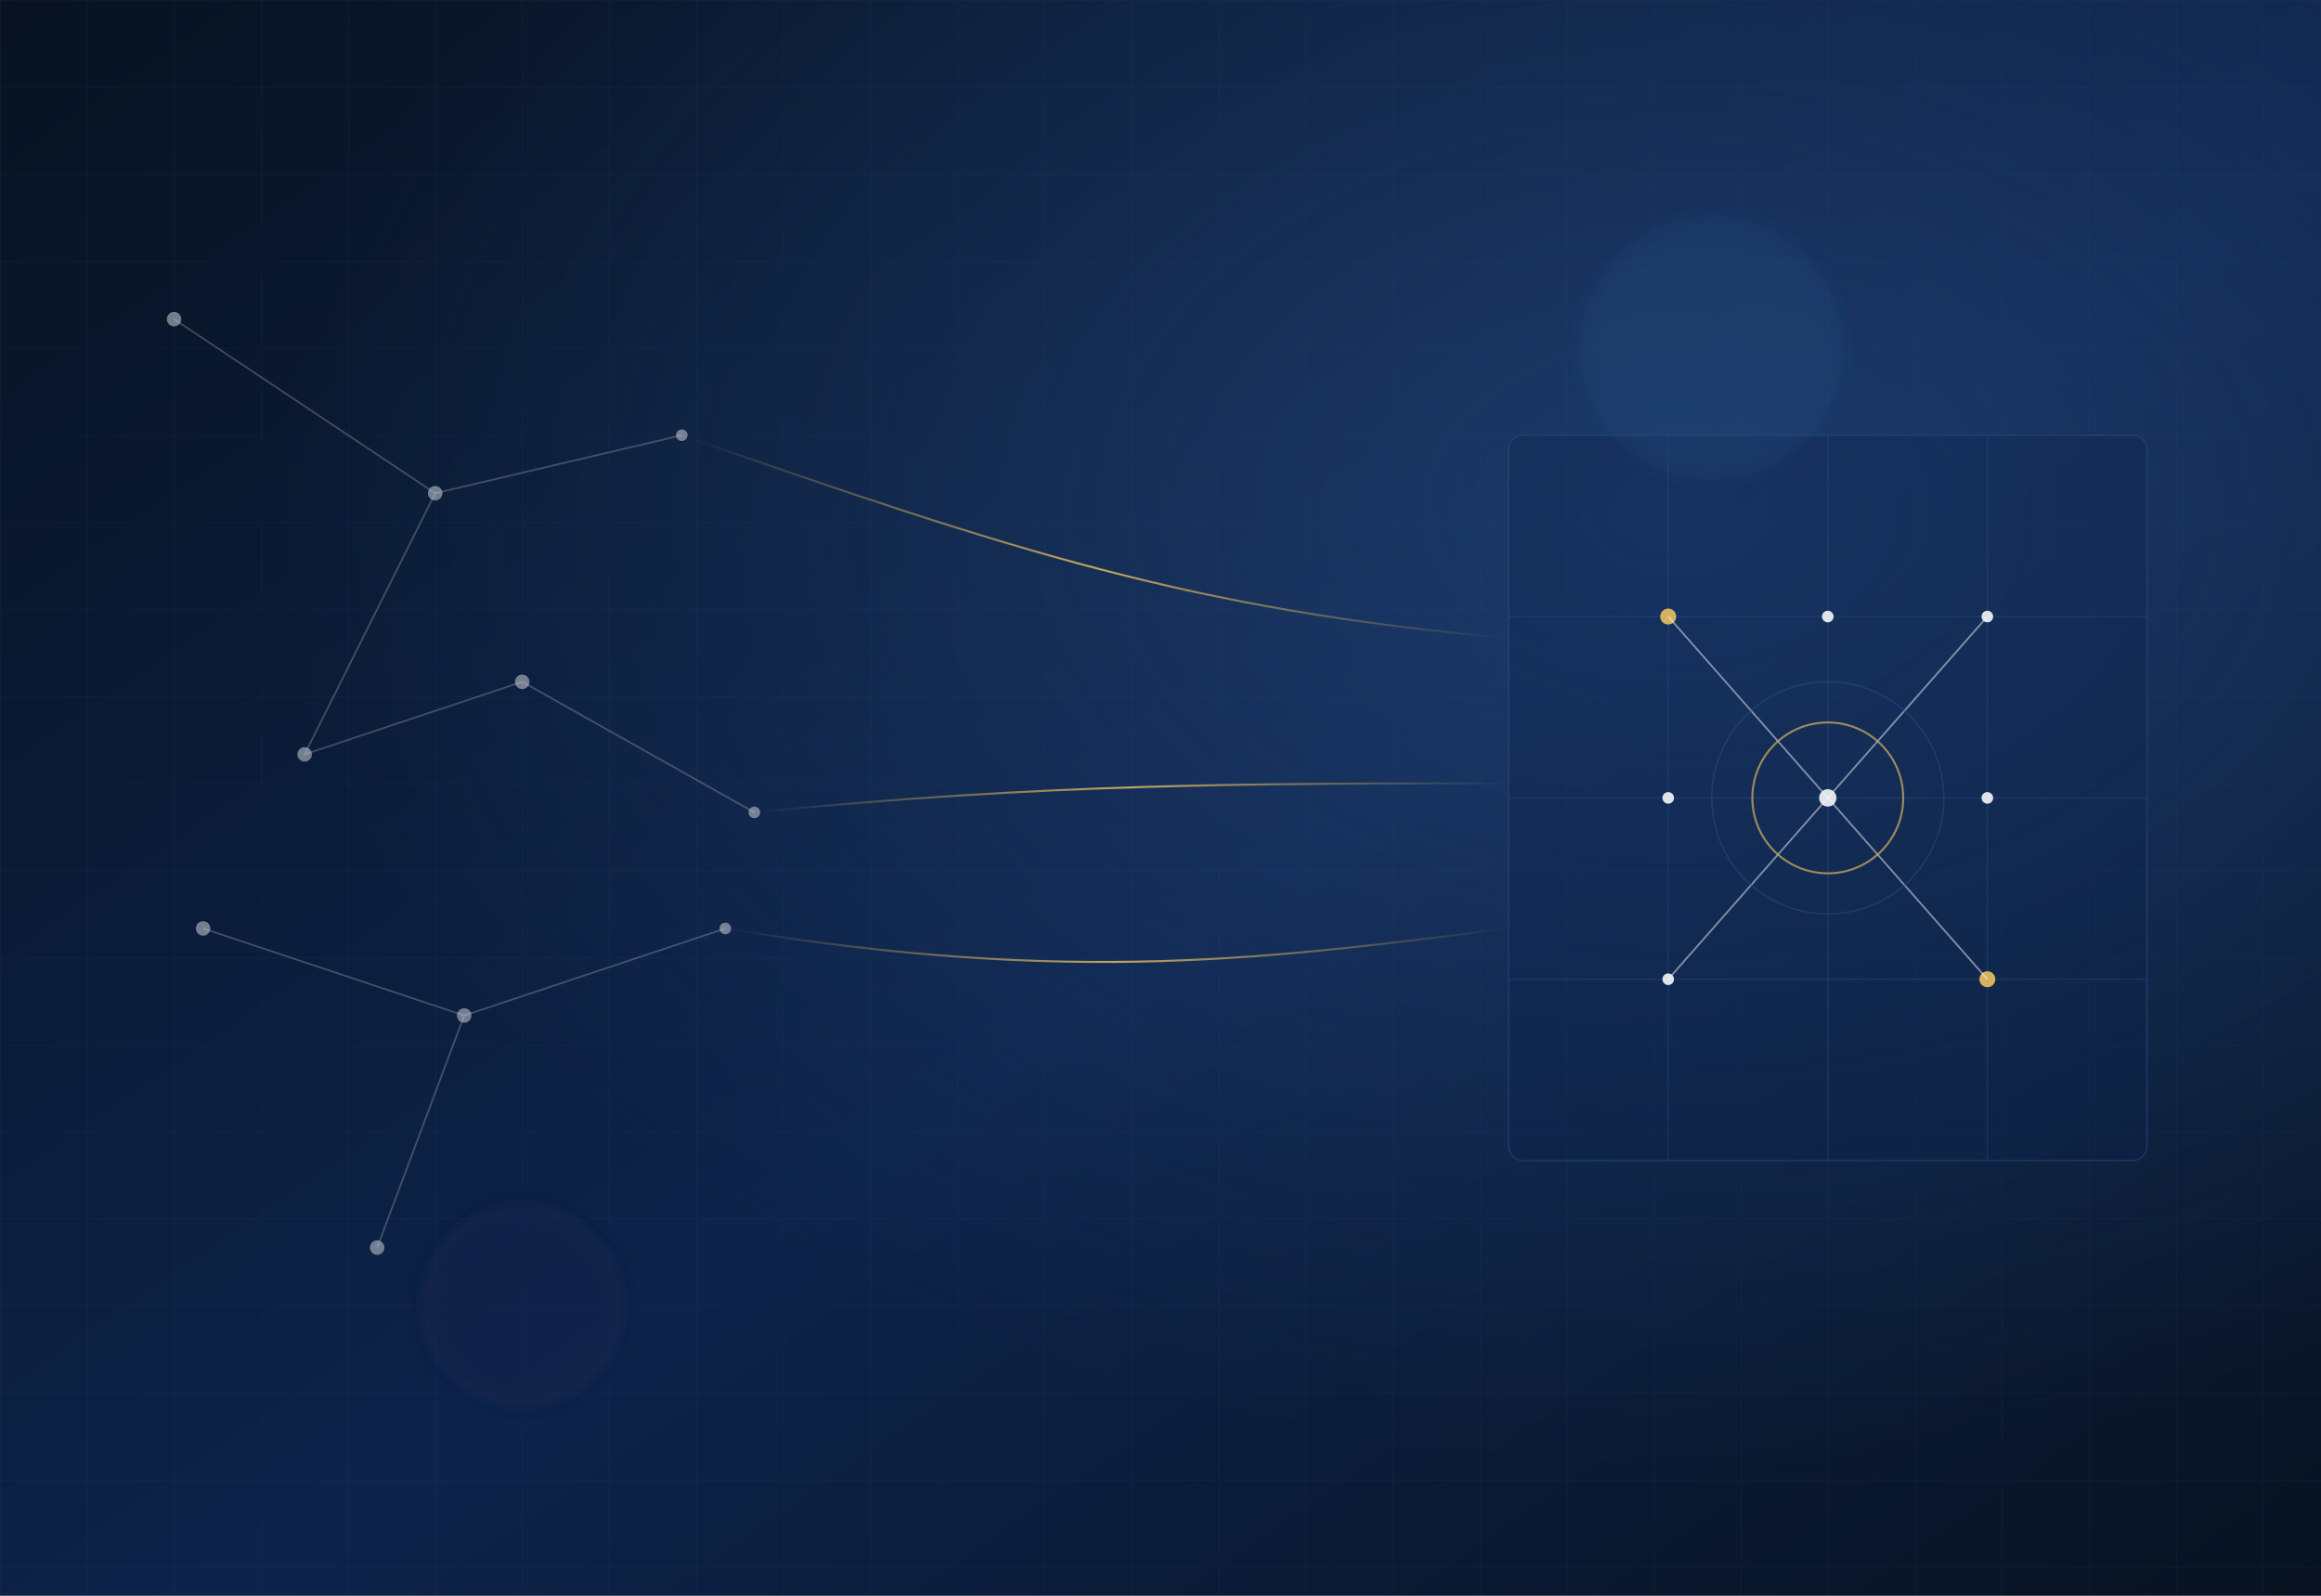
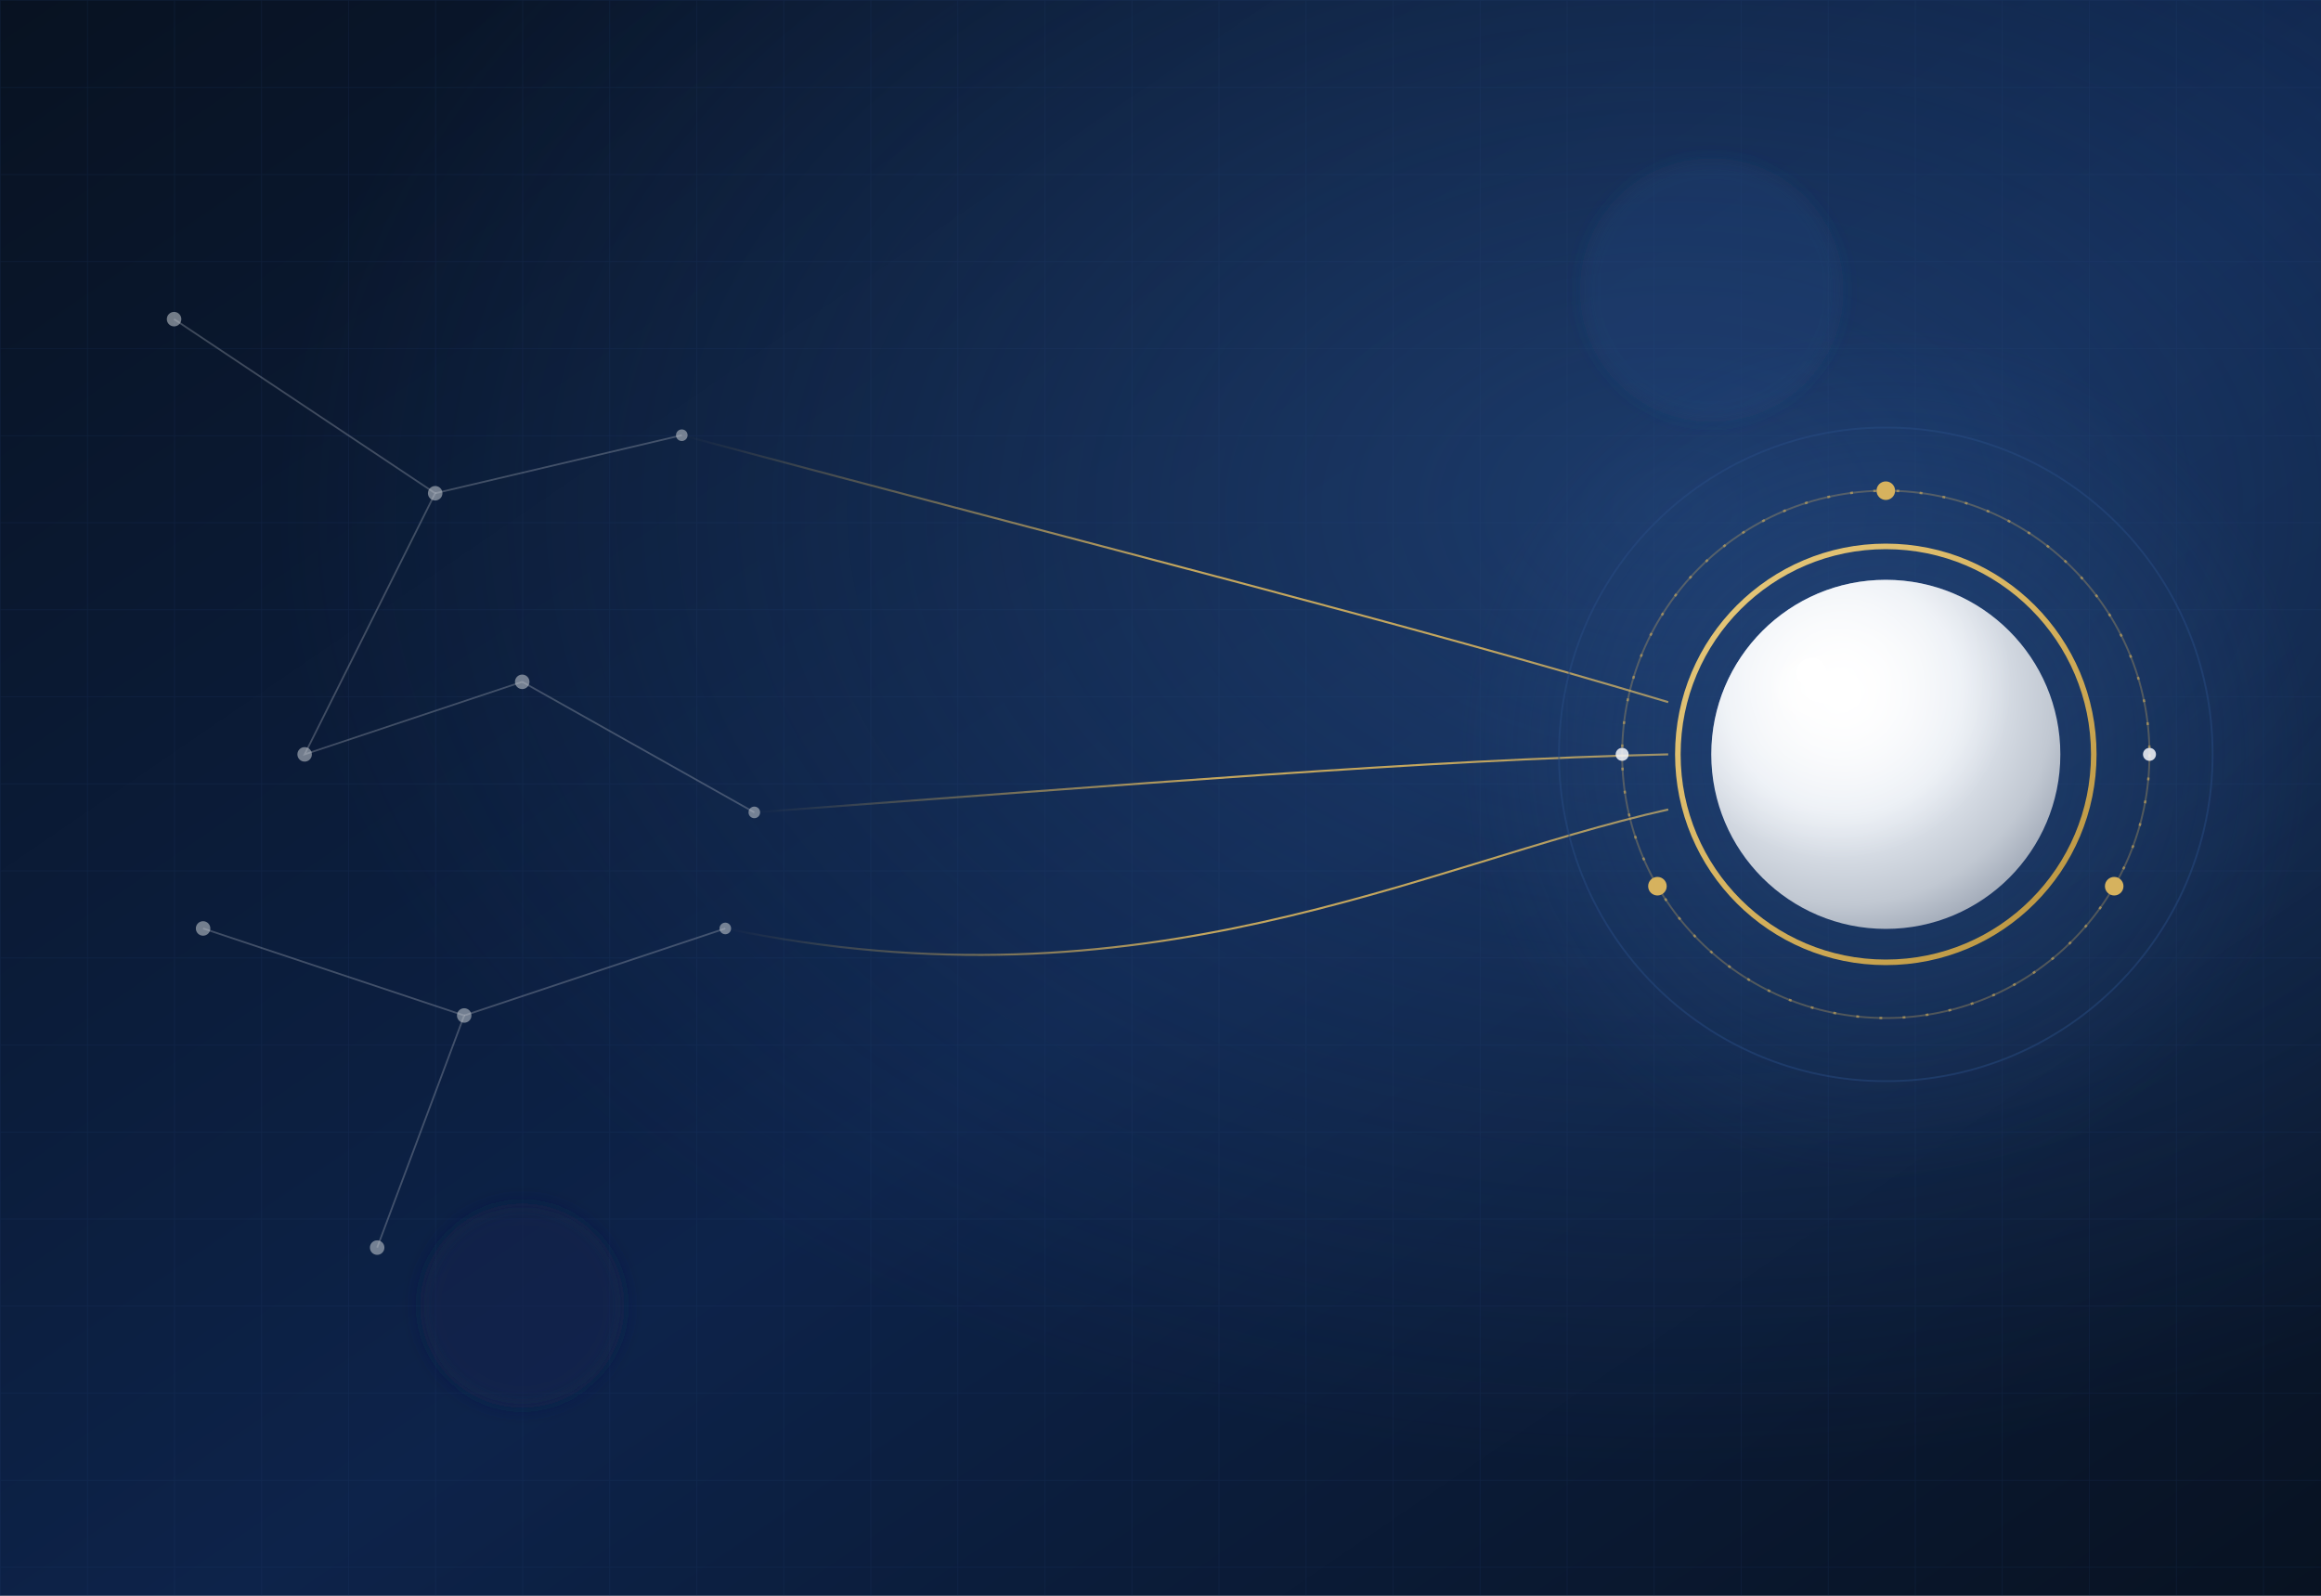
- <svg xmlns="http://www.w3.org/2000/svg" width="1600" height="1100" viewBox="0 0 1600 1100" fill="none" preserveAspectRatio="xMidYMid slice" role="img" aria-label="Abstract precision architecture">
+ <svg xmlns="http://www.w3.org/2000/svg" width="1600" height="1100" viewBox="0 0 1600 1100" fill="none" preserveAspectRatio="xMidYMid slice" role="img" aria-label="Abstract precision architecture converging into a pearl">
  <defs>
    <linearGradient id="bg" x1="0" y1="0" x2="1" y2="1">
      <stop offset="0" stop-color="#081221" />
      <stop offset="0.55" stop-color="#0D234A" />
      <stop offset="1" stop-color="#081221" />
    </linearGradient>
    <radialGradient id="glow" cx="0.72" cy="0.32" r="0.6">
      <stop offset="0" stop-color="#294F87" stop-opacity="0.55" />
      <stop offset="1" stop-color="#294F87" stop-opacity="0" />
    </radialGradient>
    <linearGradient id="goldLine" x1="0" y1="0" x2="1" y2="0">
      <stop offset="0" stop-color="#D6B25E" stop-opacity="0" />
      <stop offset="0.5" stop-color="#D6B25E" />
-       <stop offset="1" stop-color="#D6B25E" stop-opacity="0" />
+       <stop offset="1" stop-color="#D6B25E" />
    </linearGradient>
    <pattern id="grid" width="60" height="60" patternUnits="userSpaceOnUse">
      <path d="M60 0H0V60" fill="none" stroke="#294F87" stroke-opacity="0.16" stroke-width="1" />
    </pattern>
-     <filter id="soft" x="-20%" y="-20%" width="140%" height="140%">
+     <filter id="soft" x="-40%" y="-40%" width="180%" height="180%">
      <feGaussianBlur stdDeviation="6" />
    </filter>
+     <radialGradient id="heroPearl" cx="0.38" cy="0.33" r="0.75">
+       <stop offset="0" stop-color="#FFFFFF" />
+       <stop offset="0.45" stop-color="#E7ECF3" />
+       <stop offset="0.8" stop-color="#C1C8D2" />
+       <stop offset="1" stop-color="#98A1B0" />
+     </radialGradient>
+     <radialGradient id="heroPearlHi" cx="0.36" cy="0.30" r="0.5">
+       <stop offset="0" stop-color="#FFFFFF" />
+       <stop offset="1" stop-color="#FFFFFF" stop-opacity="0" />
+     </radialGradient>
+     <linearGradient id="heroGold" x1="0" y1="0" x2="1" y2="1">
+       <stop offset="0" stop-color="#E7CB80" />
+       <stop offset="0.5" stop-color="#D6B25E" />
+       <stop offset="1" stop-color="#B5903C" />
+     </linearGradient>
+     <radialGradient id="heroHalo" cx="0.5" cy="0.5" r="0.5">
+       <stop offset="0" stop-color="#294F87" stop-opacity="0.5" />
+       <stop offset="1" stop-color="#294F87" stop-opacity="0" />
+     </radialGradient>
  </defs>
  <rect width="1600" height="1100" fill="url(#bg)" />
  <rect width="1600" height="1100" fill="url(#grid)" />
  <rect width="1600" height="1100" fill="url(#glow)" />
  <g stroke="#C9CDD3" stroke-opacity="0.28" stroke-width="1.2" fill="none">
    <path d="M120 220 L300 340 L210 520 L360 470" />
    <path d="M140 640 L320 700 L260 860" />
    <path d="M300 340 L470 300" />
    <path d="M360 470 L520 560" />
    <path d="M320 700 L500 640" />
  </g>
  <g fill="#C9CDD3" fill-opacity="0.55">
    <circle cx="120" cy="220" r="5" />
    <circle cx="300" cy="340" r="5" />
    <circle cx="210" cy="520" r="5" />
    <circle cx="360" cy="470" r="5" />
    <circle cx="140" cy="640" r="5" />
    <circle cx="320" cy="700" r="5" />
    <circle cx="260" cy="860" r="5" />
    <circle cx="470" cy="300" r="4" />
    <circle cx="520" cy="560" r="4" />
    <circle cx="500" cy="640" r="4" />
  </g>
  <g stroke="url(#goldLine)" stroke-width="1.4" fill="none" opacity="0.9">
-     <path d="M470 300 C 700 380, 820 420, 1040 440" />
-     <path d="M520 560 C 720 540, 860 540, 1040 540" />
-     <path d="M500 640 C 740 680, 880 660, 1040 640" />
+     <path d="M470 300 C 770 380, 970 430, 1150 484" />
+     <path d="M520 560 C 790 540, 980 524, 1150 520" />
+     <path d="M500 640 C 790 700, 980 596, 1150 558" />
  </g>
-   <g transform="translate(1040 300)">
-     <rect x="0" y="0" width="440" height="500" rx="10" fill="#0D234A" fill-opacity="0.35" stroke="#294F87" stroke-opacity="0.5" />
-     <g stroke="#294F87" stroke-opacity="0.35" stroke-width="1">
-       <line x1="110" y1="0" x2="110" y2="500" />
-       <line x1="220" y1="0" x2="220" y2="500" />
-       <line x1="330" y1="0" x2="330" y2="500" />
-       <line x1="0" y1="125" x2="440" y2="125" />
-       <line x1="0" y1="250" x2="440" y2="250" />
-       <line x1="0" y1="375" x2="440" y2="375" />
+   <g transform="translate(1300 520) scale(1.28)">
+     <circle r="230" fill="url(#heroHalo)" />
+     <circle r="176" fill="none" stroke="#294F87" stroke-opacity="0.45" stroke-width="1" />
+     <circle r="142" fill="none" stroke="#D6B25E" stroke-opacity="0.30" stroke-width="1" />
+     <circle r="142" fill="none" stroke="#D6B25E" stroke-opacity="0.55" stroke-width="1.3" stroke-dasharray="1.5 11" />
+     <g fill="#D6B25E">
+       <circle cx="0" cy="-142" r="5" />
+       <circle cx="123" cy="71" r="5" />
+       <circle cx="-123" cy="71" r="5" />
    </g>
-     <g fill="#D6B25E">
-       <circle cx="110" cy="125" r="5.5" />
-       <circle cx="330" cy="375" r="5.5" />
+     <g fill="#F5F7FA" fill-opacity="0.85">
+       <circle cx="142" cy="0" r="3.5" />
+       <circle cx="-142" cy="0" r="3.5" />
    </g>
-     <g fill="#F5F7FA" fill-opacity="0.9">
-       <circle cx="220" cy="250" r="6" />
-       <circle cx="110" cy="375" r="4" />
-       <circle cx="330" cy="125" r="4" />
-       <circle cx="220" cy="125" r="4" />
-       <circle cx="110" cy="250" r="4" />
-       <circle cx="330" cy="250" r="4" />
-     </g>
-     <g stroke="#F5F7FA" stroke-opacity="0.5" stroke-width="1.2" fill="none">
-       <path d="M110 125 L220 250 L330 375" />
-       <path d="M330 125 L220 250 L110 375" />
-     </g>
-     <circle cx="220" cy="250" r="52" fill="none" stroke="#D6B25E" stroke-opacity="0.7" stroke-width="1.4" />
-     <circle cx="220" cy="250" r="80" fill="none" stroke="#294F87" stroke-opacity="0.5" stroke-width="1" />
+     <circle r="112" fill="none" stroke="url(#heroGold)" stroke-width="3" />
+     <circle r="94" fill="url(#heroPearl)" />
+     <circle r="94" fill="url(#heroPearlHi)" />
+     <ellipse cx="-30" cy="-36" rx="26" ry="17" fill="#FFFFFF" fill-opacity="0.55" filter="url(#soft)" />
+     <circle cx="-40" cy="-44" r="8" fill="#FFFFFF" fill-opacity="0.9" />
  </g>
-   <circle cx="1180" cy="240" r="90" fill="#294F87" fill-opacity="0.25" filter="url(#soft)" />
+   <circle cx="1180" cy="200" r="90" fill="#294F87" fill-opacity="0.22" filter="url(#soft)" />
  <circle cx="360" cy="900" r="70" fill="#0D234A" fill-opacity="0.5" filter="url(#soft)" />
</svg>
